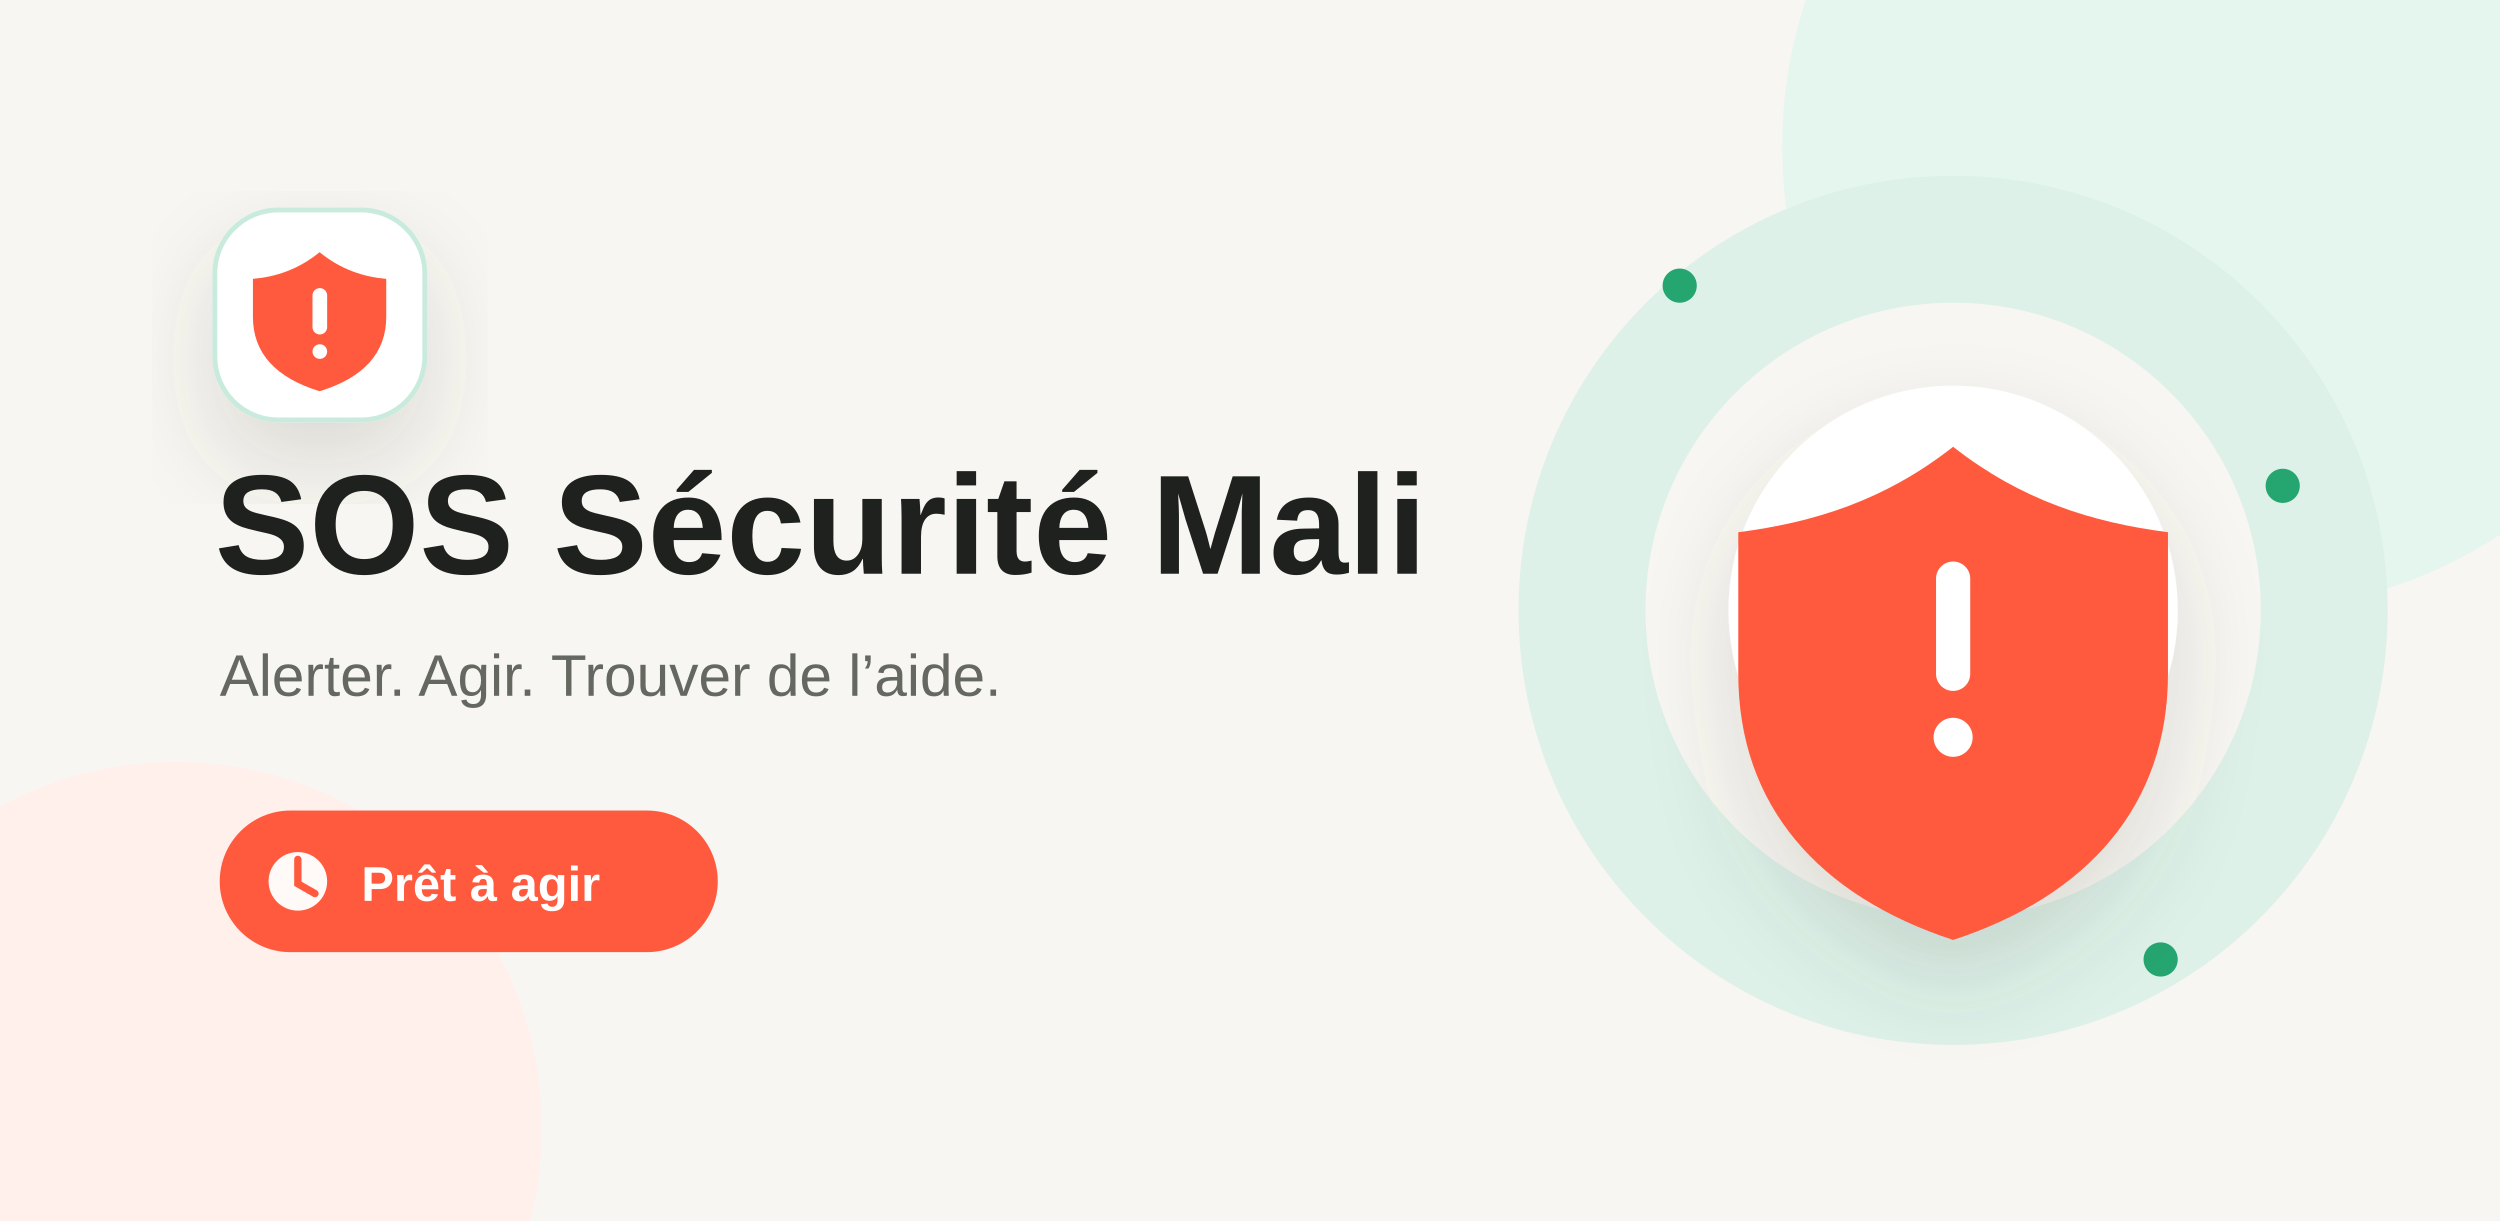
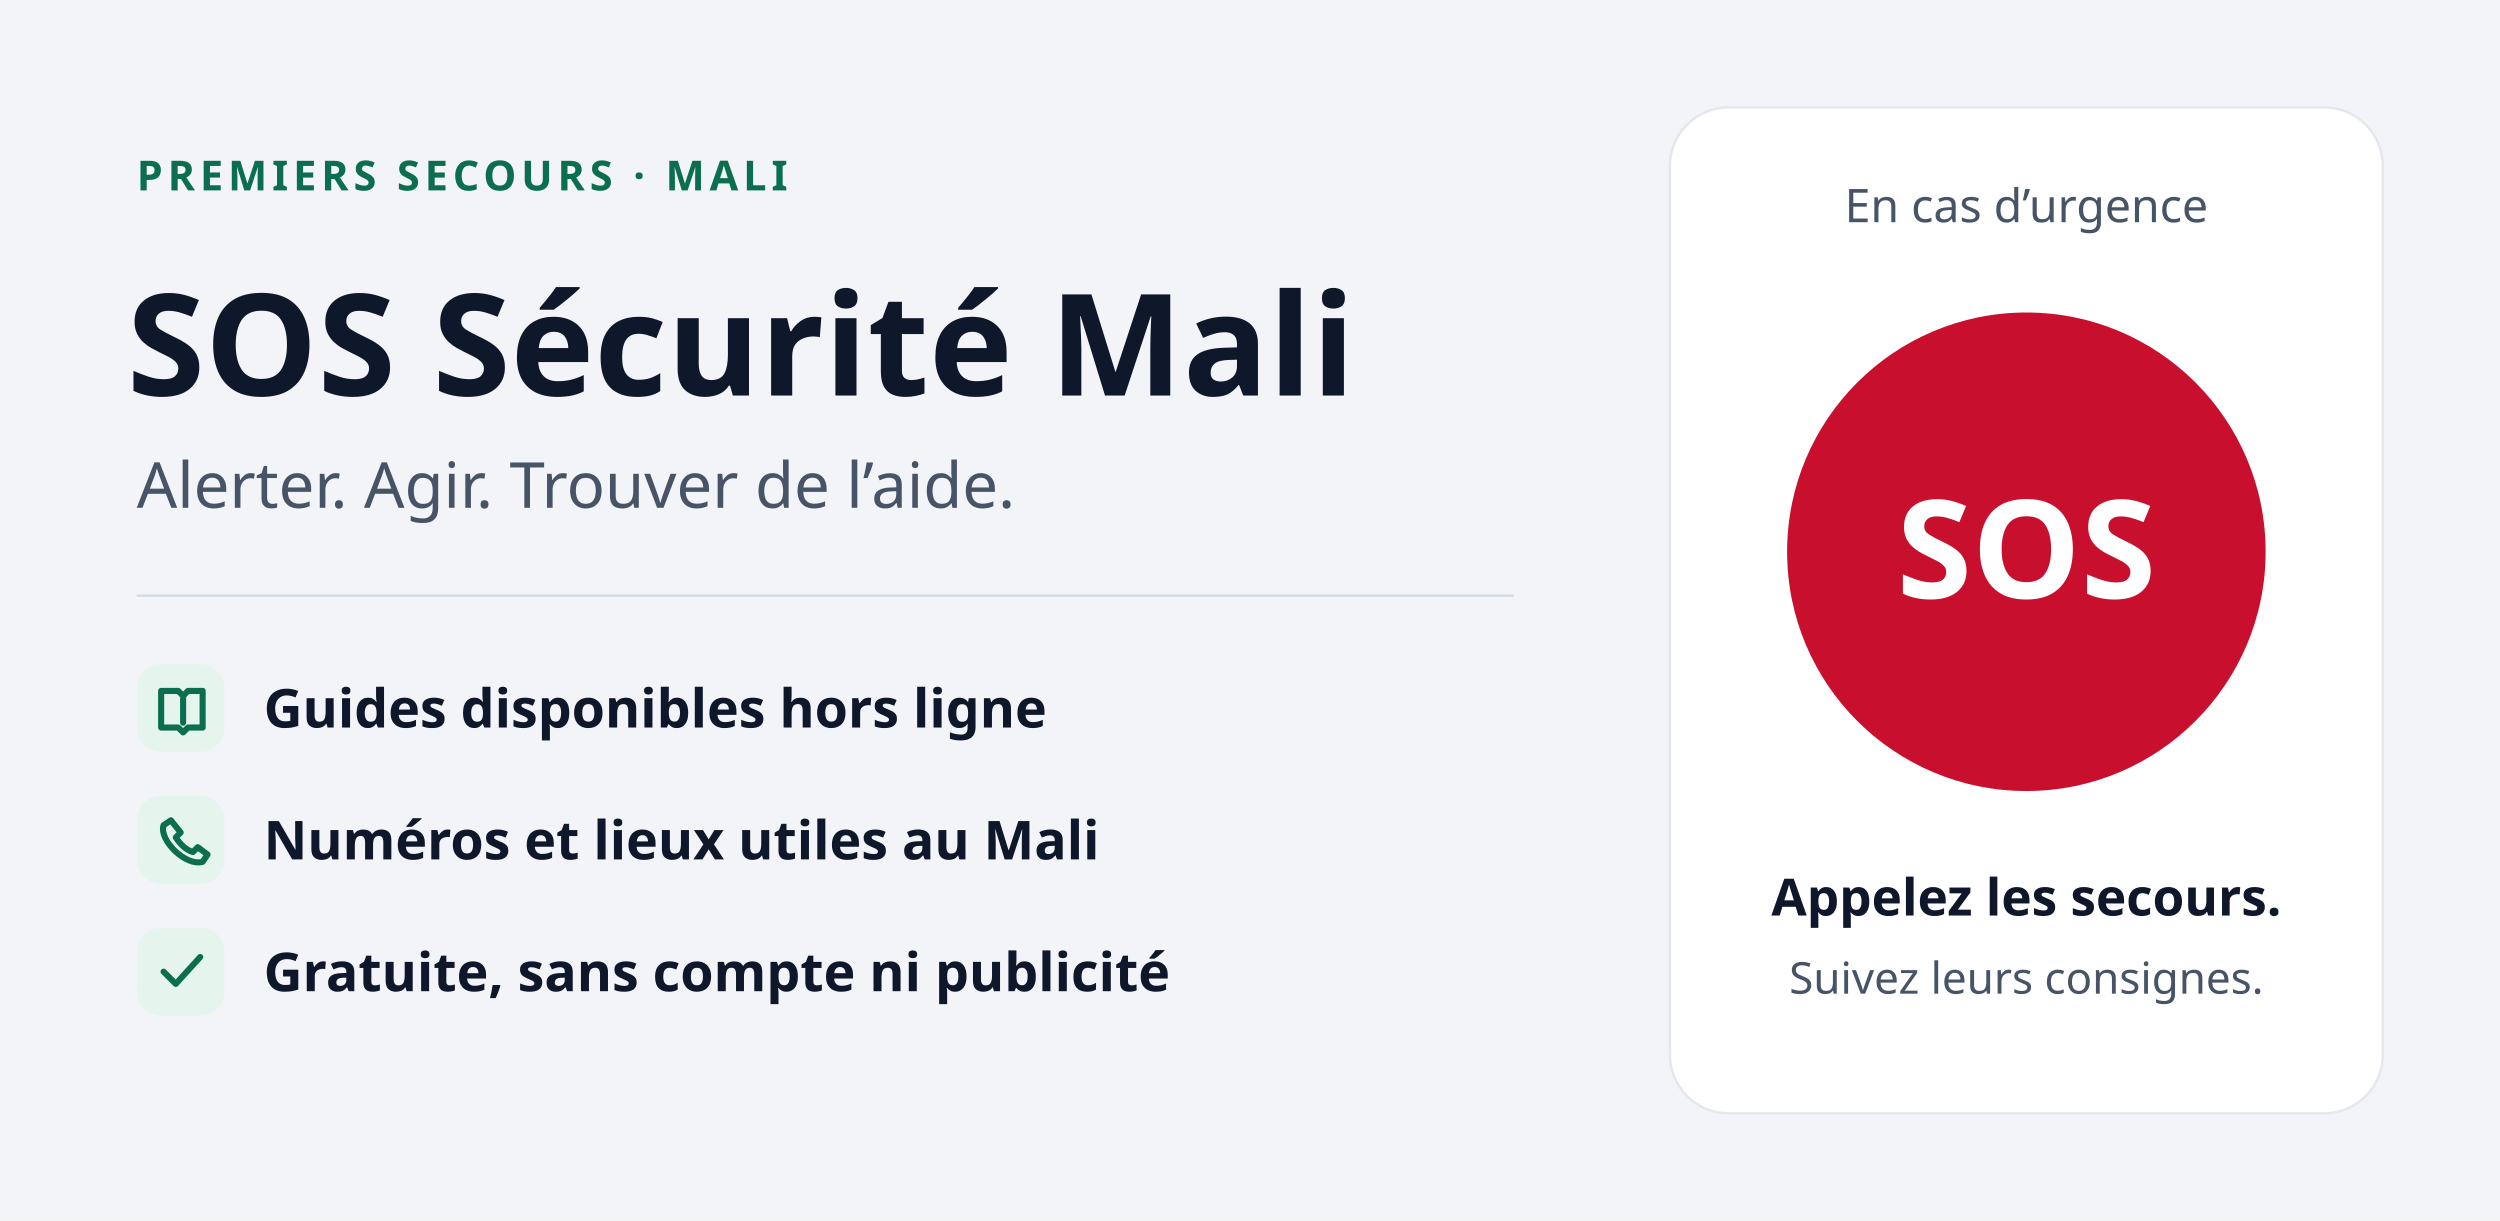
- <svg xmlns="http://www.w3.org/2000/svg" viewBox="0 0 1024 500">
-   <defs>
-     <filter id="soft" x="-30%" y="-30%" width="160%" height="170%">
-       <feDropShadow dx="0" dy="18" stdDeviation="18" flood-color="#574E43" flood-opacity="0.16" />
-     </filter>
-   </defs>
-   <rect width="1024" height="500" fill="#F7F6F2" />
-   <circle cx="920" cy="60" r="190" fill="#E5F6EF" />
-   <circle cx="72" cy="462" r="150" fill="#FFF0EC" />
-   <circle cx="800" cy="250" r="178" fill="#DDF1E9" />
-   <circle cx="800" cy="250" r="126" fill="#F7F6F2" />
-   <circle cx="800" cy="250" r="74" fill="#E5F6EF" />
-   <g fill="#25A56F">
-     <circle cx="688" cy="117" r="7" />
-     <circle cx="935" cy="199" r="7" />
-     <circle cx="885" cy="393" r="7" />
-   </g>
-   <g transform="translate(88 86)">
-     <rect width="86" height="86" rx="26" fill="#FFFFFF" stroke="#C8EBDD" stroke-width="2" filter="url(#soft)" />
-     <path d="M43 19c11 9 23 13 35 14v20c0 19-12 32-35 39C20 85 8 72 8 53V33c12-1 24-5 35-14Z" transform="translate(0 -10) scale(.78) translate(12 16)" fill="#FF5A3D" />
-     <rect x="40" y="32" width="6" height="19" rx="3" fill="#FFFFFF" />
-     <circle cx="43" cy="58" r="3" fill="#FFFFFF" />
-   </g>
-   <text x="88" y="235" fill="#1E211D" font-family="Arial, Helvetica, sans-serif" font-size="58" font-weight="700">SOS Sécurité Mali</text>
-   <text x="90" y="285" fill="#646860" font-family="Arial, Helvetica, sans-serif" font-size="24">Alerter. Agir. Trouver de l’aide.</text>
-   <g transform="translate(90 332)">
-     <rect width="204" height="58" rx="29" fill="#FF5A3D" />
-     <circle cx="32" cy="29" r="12" fill="#FFFFFF" opacity="0.96" />
-     <path d="M32 20v10l7 4" fill="none" stroke="#FF5A3D" stroke-width="3" stroke-linecap="round" />
-     <text x="58" y="37" fill="#FFFFFF" font-family="Arial, Helvetica, sans-serif" font-size="20" font-weight="700">Prêt à agir</text>
-   </g>
-   <g transform="translate(694 144)" filter="url(#soft)">
-     <circle cx="106" cy="106" r="92" fill="#FFFFFF" />
-     <path d="M106 39c28 22 57 31 88 35v58c0 54-33 91-88 109-55-18-88-55-88-109V74c31-4 60-13 88-35Z" fill="#FF5A3D" />
-     <rect x="99" y="86" width="14" height="53" rx="7" fill="#FFFFFF" />
-     <circle cx="106" cy="158" r="8" fill="#FFFFFF" />
+ <svg xmlns="http://www.w3.org/2000/svg" width="1024" height="500" viewBox="0 0 1024 500" role="img" aria-labelledby="title desc">
+   <rect width="1024" height="500" fill="#F2F4F7" />
+   <g font-family="DM Sans, sans-serif">
+     <text x="56" y="78" fill="#0B6E4F" font-size="17" font-weight="600" letter-spacing="2">PREMIERS SECOURS · MALI</text>
+     <text x="52" y="162" fill="#0F172A" font-size="58" font-weight="700">SOS Sécurité Mali</text>
+     <text x="56" y="208" fill="#475467" font-size="26">Alerter. Agir. Trouver de l’aide.</text>
+     <path d="M56 244H620" stroke="#D5DCE5" />
+     <g fill="#E6F4EE">
+       <rect x="56" y="272" width="36" height="36" rx="10" />
+       <rect x="56" y="326" width="36" height="36" rx="10" />
+       <rect x="56" y="380" width="36" height="36" rx="10" />
+     </g>
+     <g fill="none" stroke="#0B6E4F" stroke-width="2.5" stroke-linecap="round" stroke-linejoin="round">
+       <path d="M66 283h7l2 2 2-2h6v15h-6l-2 2-2-2h-7z M75 286v10" />
+       <path d="m67 338 3-2 4 5-2 2c2 3 4 5 7 6l2-2 4 3-2 3c-7 2-18-9-16-15z" />
+       <path d="m67 398 5 5 10-11" />
+     </g>
+     <text x="108" y="298" fill="#0F172A" font-size="22" font-weight="600">Guides disponibles hors ligne</text>
+     <text x="108" y="352" fill="#0F172A" font-size="22" font-weight="600">Numéros et lieux utiles au Mali</text>
+     <text x="108" y="406" fill="#0F172A" font-size="22" font-weight="600">Gratuite, sans compte ni publicité</text>
+     <rect x="684" y="44" width="292" height="412" rx="24" fill="#FFFFFF" stroke="#E4E7EC" />
+     <text x="830" y="91" text-anchor="middle" fill="#475467" font-size="19" font-weight="500">En cas d’urgence</text>
+     <circle cx="830" cy="226" r="98" fill="#C8102E" />
+     <text x="830" y="245" text-anchor="middle" fill="#FFFFFF" font-size="56" font-weight="700">SOS</text>
+     <text x="830" y="375" text-anchor="middle" fill="#0F172A" font-size="21" font-weight="600">Appelez les secours.</text>
+     <text x="830" y="407" text-anchor="middle" fill="#475467" font-size="18">Suivez leurs consignes.</text>
  </g>
</svg>
